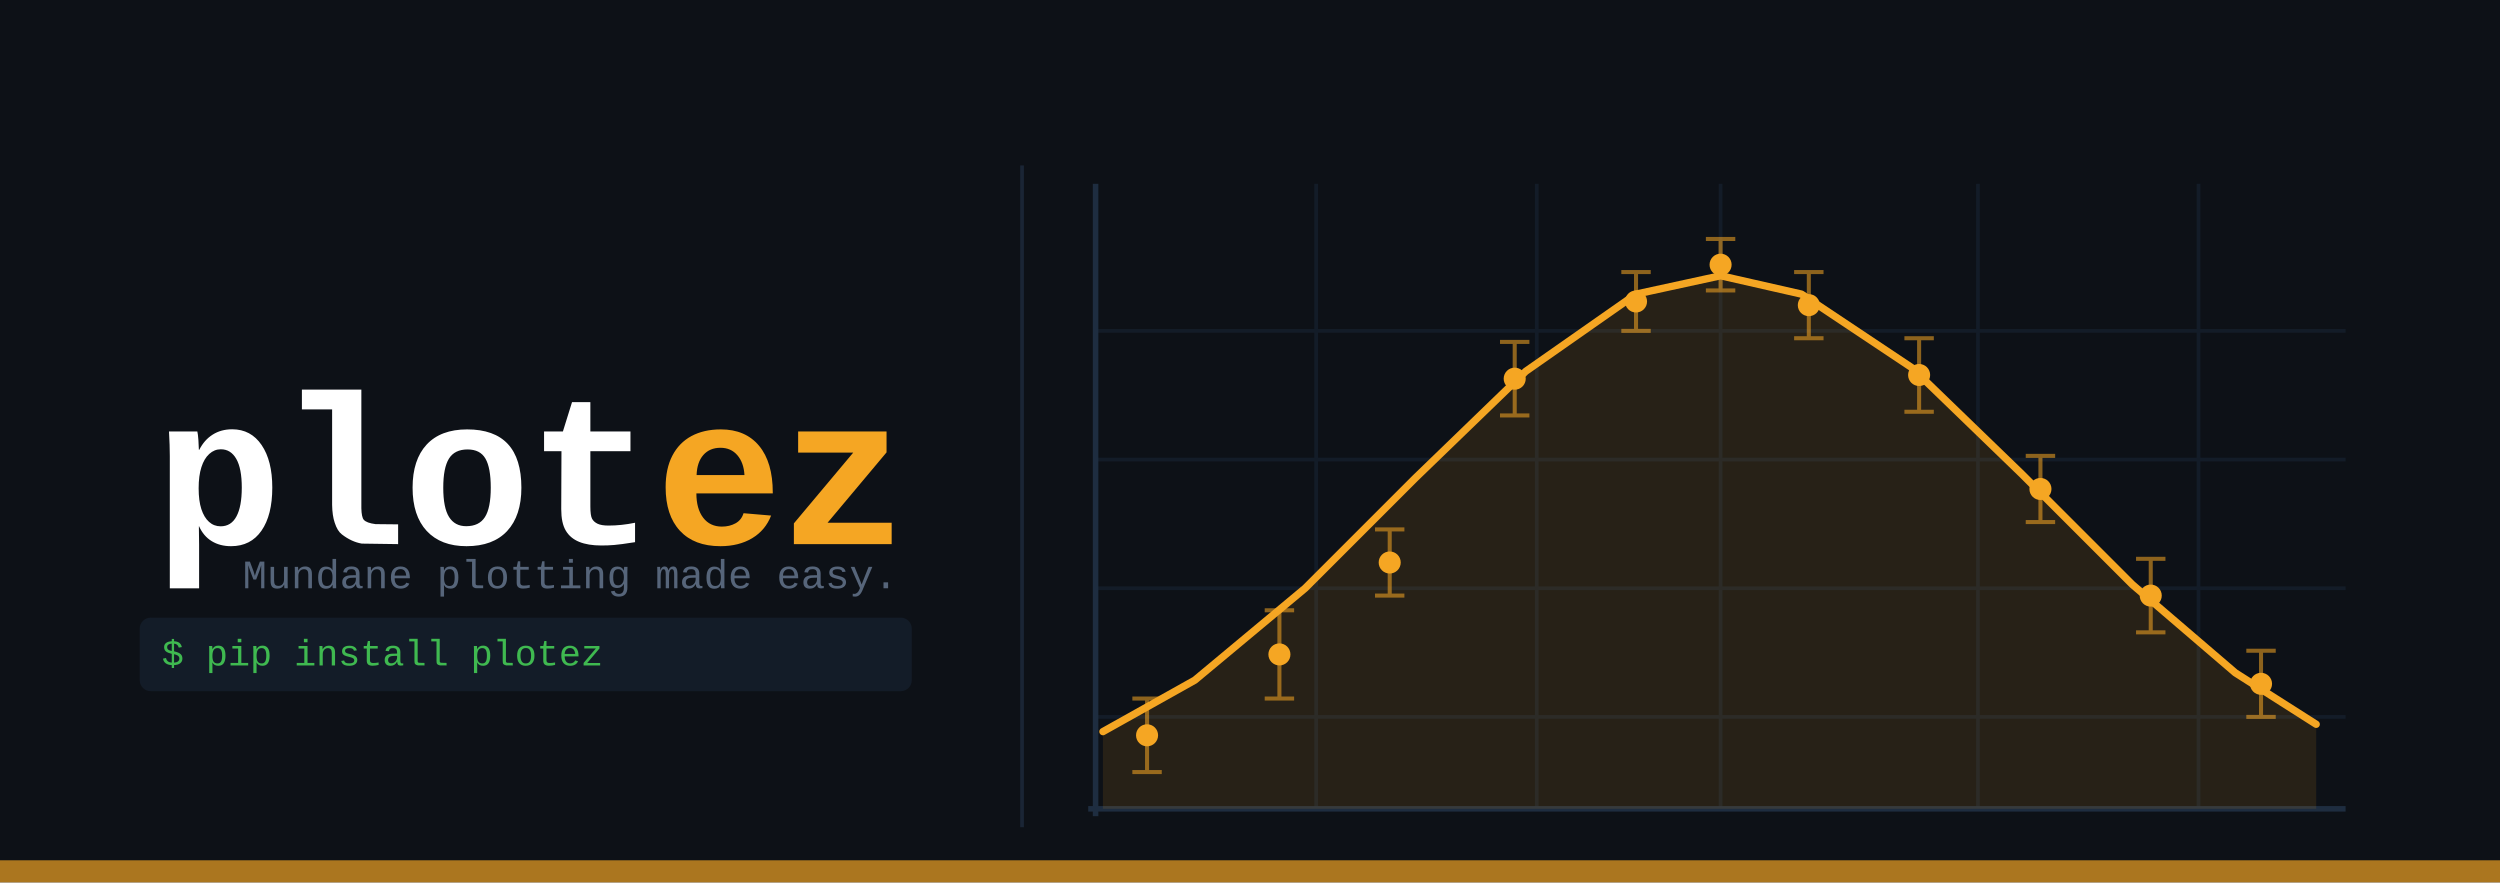
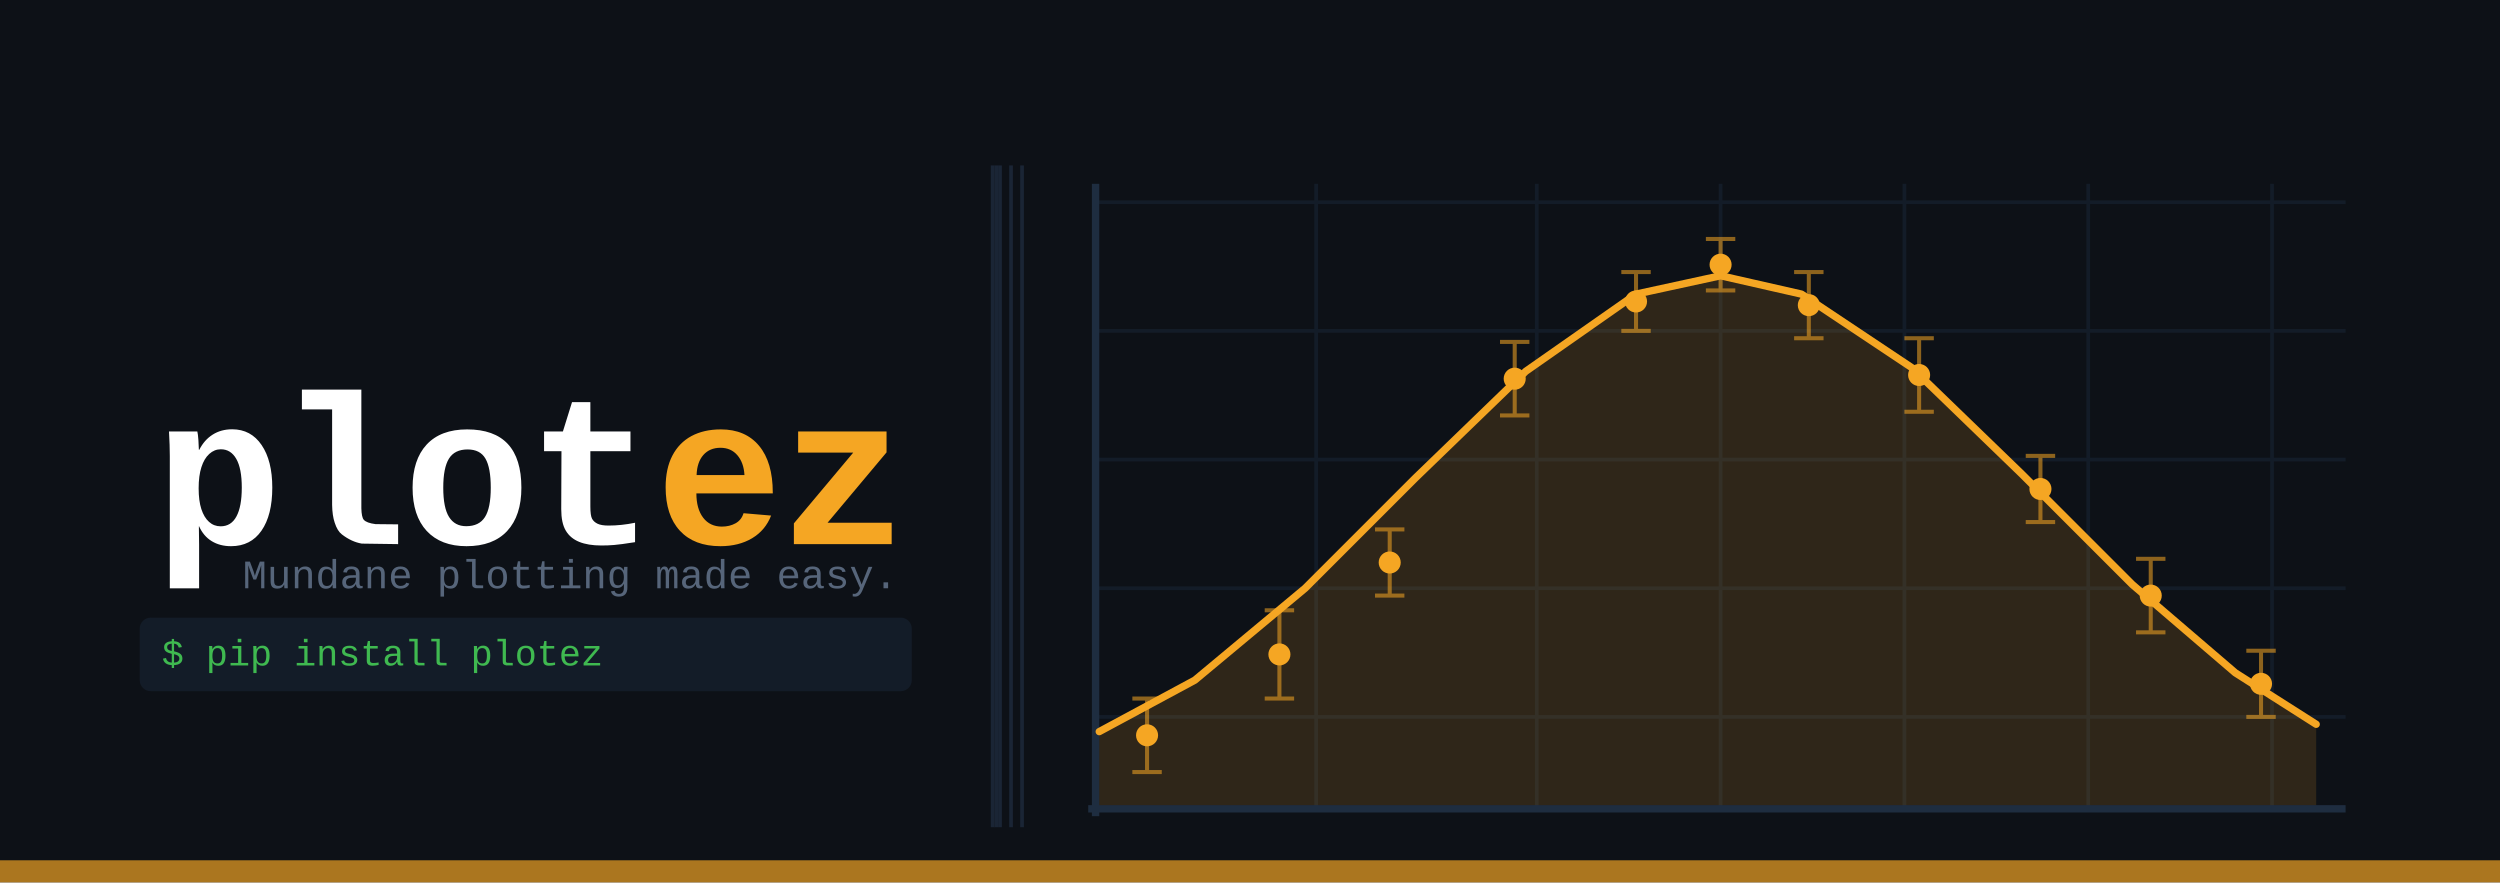
<svg xmlns="http://www.w3.org/2000/svg" width="1280" height="452" viewBox="0 0 680 240" style="width:100%;height:auto;display:block;" role="img">
  <rect width="680" height="240" fill="#0D1117" />
+   <line x1="270" y1="45" x2="270" y2="225" stroke="#1A2535" stroke-width="1" />
+   <line x1="271" y1="45" x2="271" y2="225" stroke="#1A2535" stroke-width="1" />
+   <line x1="272" y1="45" x2="272" y2="225" stroke="#1A2535" stroke-width="1" />
+   <line x1="275" y1="45" x2="275" y2="225" stroke="#1A2535" stroke-width="1" />
  <line x1="278" y1="45" x2="278" y2="225" stroke="#1A2535" stroke-width="1" />
  <g stroke="#131C28" stroke-width="1">
+     <line x1="298" y1="55" x2="638" y2="55" />
    <line x1="298" y1="90" x2="638" y2="90" />
    <line x1="298" y1="125" x2="638" y2="125" />
    <line x1="298" y1="160" x2="638" y2="160" />
    <line x1="298" y1="195" x2="638" y2="195" />
    <line x1="358" y1="50" x2="358" y2="220" />
    <line x1="418" y1="50" x2="418" y2="220" />
    <line x1="468" y1="50" x2="468" y2="220" />
-     <line x1="538" y1="50" x2="538" y2="220" />
-     <line x1="598" y1="50" x2="598" y2="220" />
+     <line x1="518" y1="50" x2="518" y2="220" />
+     <line x1="568" y1="50" x2="568" y2="220" />
+     <line x1="618" y1="50" x2="618" y2="220" />
  </g>
-   <line x1="298" y1="50" x2="298" y2="222" stroke="#1E2D40" stroke-width="1.5" />
-   <line x1="296" y1="220" x2="638" y2="220" stroke="#1E2D40" stroke-width="1.5" />
-   <polygon points="300,220 300,199 325,185 355,160 385,130 415,101 445,80 468,75 490,80 520,100 550,129 580,159 608,183 630,197 630,220" fill="#F5A623" fill-opacity="0.11" />
-   <polyline points="300,199 325,185 355,160 385,130 415,101 445,80 468,75 490,80 520,100 550,129 580,159 608,183 630,197" stroke="#F5A623" stroke-width="2" fill="none" stroke-linecap="round" stroke-linejoin="round" />
+   <line x1="298" y1="50" x2="298" y2="222" stroke="#1E2D40" stroke-width="2" />
+   <line x1="296" y1="220" x2="638" y2="220" stroke="#1E2D40" stroke-width="2" />
+   <polygon points="299,219 299,199 325,185 355,160 385,130 415,101 445,80 468,75 490,80 520,100 550,129 580,159 608,183 630,197 630,219" fill="#F5A623" fill-opacity="0.15" />
+   <polyline points="299,199 325,185 355,160 385,130 415,101 445,80 468,75 490,80 520,100 550,129 580,159 608,183 630,197" stroke="#F5A623" stroke-width="2" fill="none" stroke-linecap="round" stroke-linejoin="round" />
  <g stroke="#F5A623" stroke-width="1.1" opacity="0.55">
    <line x1="312" y1="190" x2="312" y2="210" />
    <line x1="308" y1="190" x2="316" y2="190" />
    <line x1="308" y1="210" x2="316" y2="210" />
    <line x1="348" y1="166" x2="348" y2="190" />
    <line x1="344" y1="166" x2="352" y2="166" />
    <line x1="344" y1="190" x2="352" y2="190" />
    <line x1="378" y1="144" x2="378" y2="162" />
    <line x1="374" y1="144" x2="382" y2="144" />
    <line x1="374" y1="162" x2="382" y2="162" />
    <line x1="412" y1="93" x2="412" y2="113" />
    <line x1="408" y1="93" x2="416" y2="93" />
    <line x1="408" y1="113" x2="416" y2="113" />
    <line x1="445" y1="74" x2="445" y2="90" />
    <line x1="441" y1="74" x2="449" y2="74" />
    <line x1="441" y1="90" x2="449" y2="90" />
    <line x1="468" y1="65" x2="468" y2="79" />
    <line x1="464" y1="65" x2="472" y2="65" />
    <line x1="464" y1="79" x2="472" y2="79" />
    <line x1="492" y1="74" x2="492" y2="92" />
    <line x1="488" y1="74" x2="496" y2="74" />
    <line x1="488" y1="92" x2="496" y2="92" />
    <line x1="522" y1="92" x2="522" y2="112" />
    <line x1="518" y1="92" x2="526" y2="92" />
    <line x1="518" y1="112" x2="526" y2="112" />
    <line x1="555" y1="124" x2="555" y2="142" />
    <line x1="551" y1="124" x2="559" y2="124" />
    <line x1="551" y1="142" x2="559" y2="142" />
    <line x1="585" y1="152" x2="585" y2="172" />
    <line x1="581" y1="152" x2="589" y2="152" />
    <line x1="581" y1="172" x2="589" y2="172" />
    <line x1="615" y1="177" x2="615" y2="195" />
    <line x1="611" y1="177" x2="619" y2="177" />
    <line x1="611" y1="195" x2="619" y2="195" />
  </g>
  <g fill="#F5A623">
    <circle cx="312" cy="200" r="3" />
    <circle cx="348" cy="178" r="3" />
    <circle cx="378" cy="153" r="3" />
    <circle cx="412" cy="103" r="3" />
    <circle cx="445" cy="82" r="3" />
    <circle cx="468" cy="72" r="3" />
    <circle cx="492" cy="83" r="3" />
    <circle cx="522" cy="102" r="3" />
    <circle cx="555" cy="133" r="3" />
    <circle cx="585" cy="162" r="3" />
    <circle cx="615" cy="186" r="3" />
  </g>
  <text x="42" y="148" font-family="'JetBrains Mono','Courier New',monospace" font-size="58" font-weight="700" letter-spacing="-1" fill="#FFFFFF">plot<tspan fill="#F5A623">ez</tspan>
  </text>
  <text x="66" y="160" font-family="'JetBrains Mono','Courier New',monospace" font-size="11" fill="#56657A">
        Mundane plotting made easy.
    </text>
  <rect x="38" y="168" width="210" height="20" rx="3" fill="#131C28" />
  <text x="44" y="181" font-family="'JetBrains Mono','Courier New',monospace" font-size="10" fill="#3FB950">$ pip
        install plotez
    </text>
  <rect x="0" y="234" width="680" height="6" fill="#F5A623" opacity="0.68" />
</svg>
